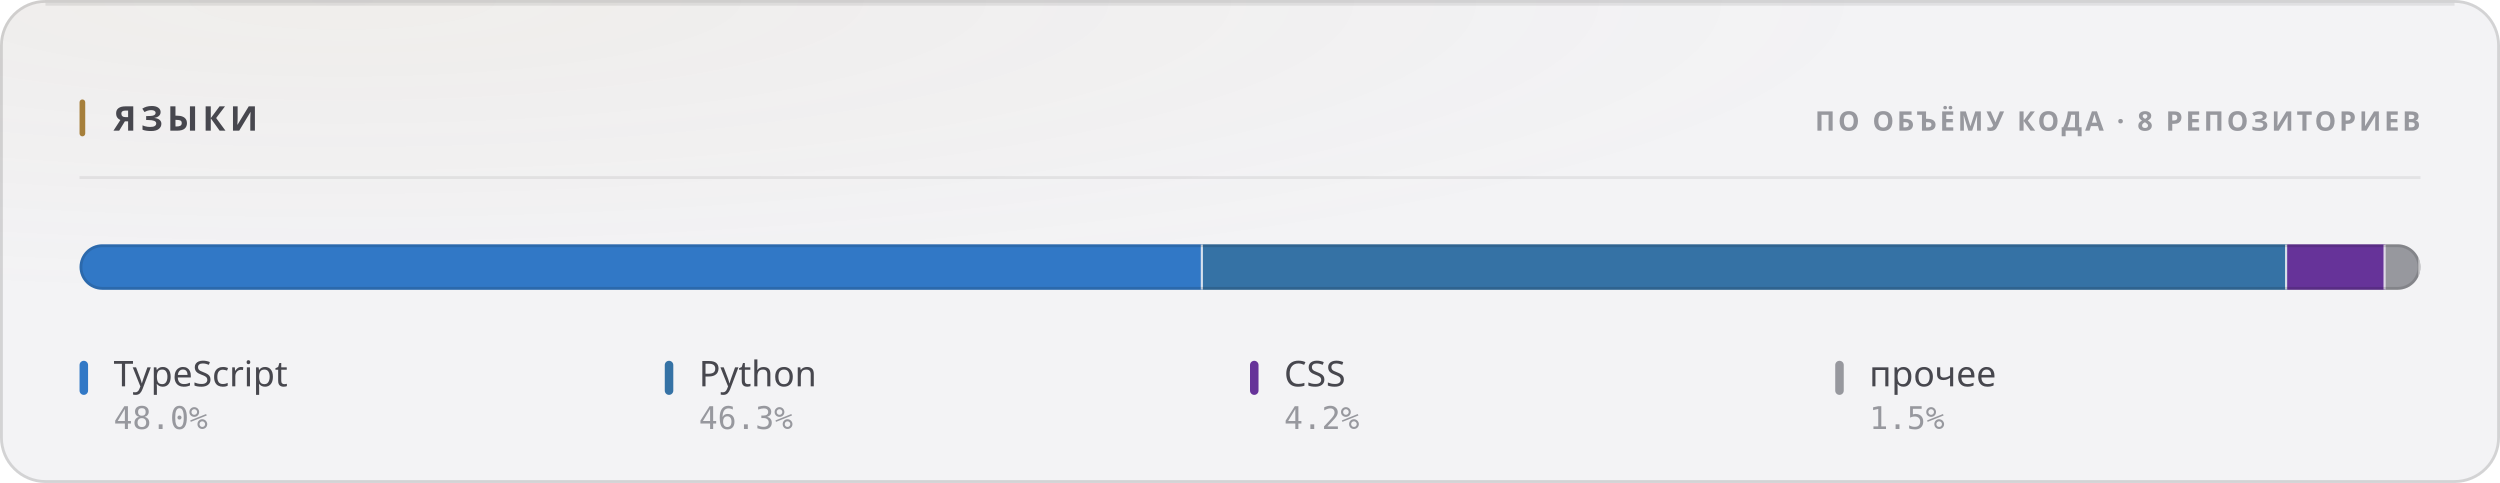
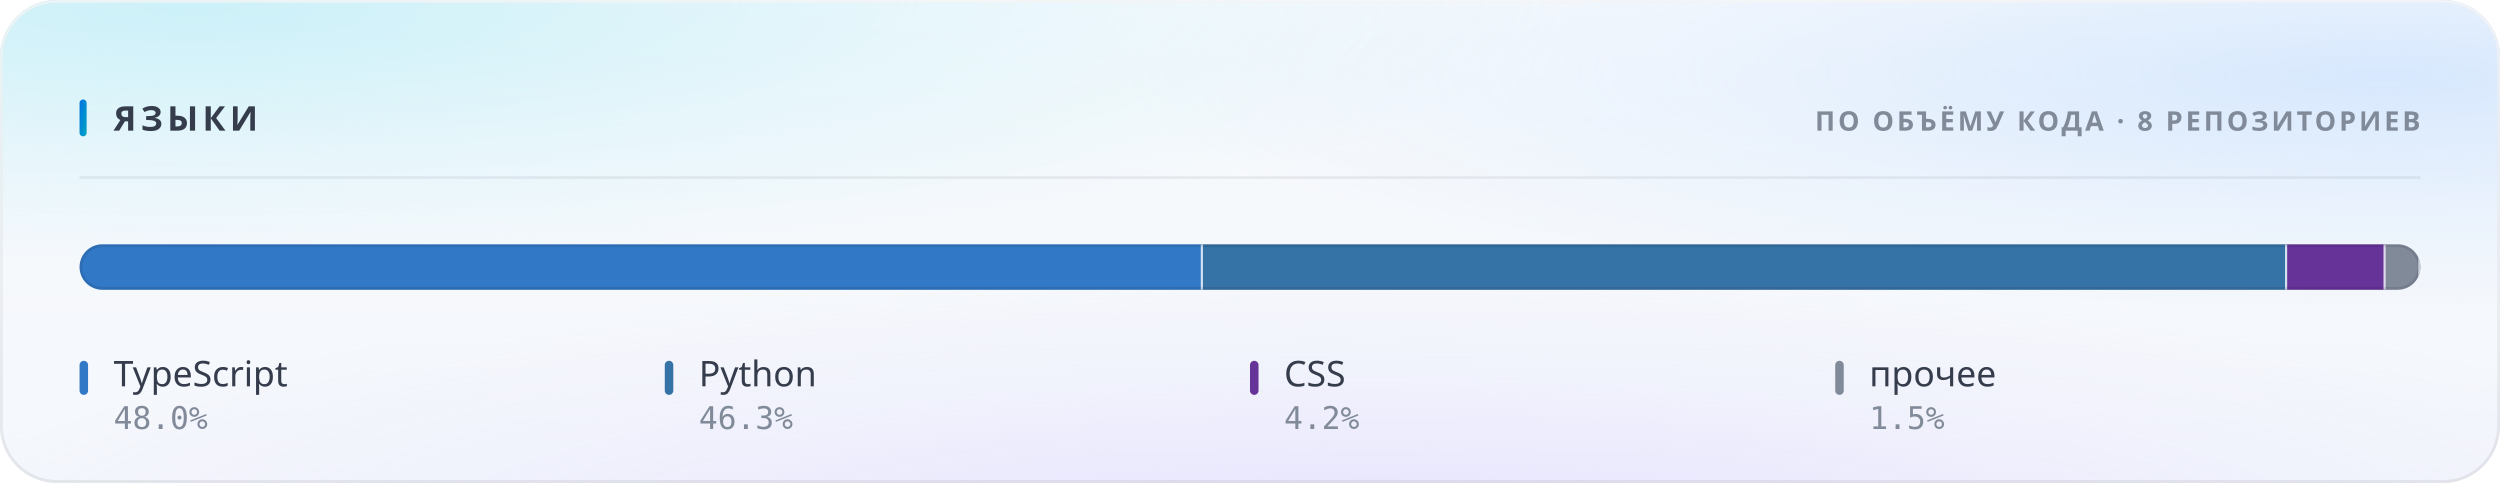
<svg xmlns="http://www.w3.org/2000/svg" width="880" height="170" viewBox="0 0 880 170" role="img">
  <style>
  text { font-family: -apple-system, BlinkMacSystemFont, 'Segoe UI', 'Noto Sans', Helvetica, Arial, sans-serif; }
  .mono { font-family: ui-monospace, 'SF Mono', 'Cascadia Mono', 'DejaVu Sans Mono', Menlo, Consolas, monospace; font-variant-numeric: tabular-nums; }
  .caps { letter-spacing: .1em; text-transform: uppercase; }

  @keyframes sheen  { from { transform: translateX(-120%); } to { transform: translateX(260%); } }
  @keyframes rise   { from { opacity: 0; transform: translateY(6px); } to { opacity: 1; transform: none; } }
  @keyframes slide  { from { opacity: 0; transform: translateX(-8px); } to { opacity: 1; transform: none; } }
  @keyframes grow   { from { transform: scaleY(0); } to { transform: scaleY(1); } }
  @keyframes widen  { from { transform: scaleX(0); } to { transform: scaleX(1); } }
  @keyframes draw   { from { stroke-dashoffset: 200; } to { stroke-dashoffset: 0; } }

  .sheen { animation: sheen 5.5s cubic-bezier(.45,0,.2,1) infinite; }
  .rise  { animation: rise .5s cubic-bezier(.16,1,.3,1) both; }
  .slide { animation: slide .42s cubic-bezier(.16,1,.3,1) both; }
  .bar   { transform-box: fill-box; transform-origin: 50% 100%;
           animation: grow .62s cubic-bezier(.16,1,.3,1) both; }
  .fill  { transform-box: fill-box; transform-origin: 0% 50%;
           animation: widen .8s cubic-bezier(.16,1,.3,1) both; }
  /* The hidden start state lives in the keyframes, never in the static rule.
     A renderer that ignores CSS animations then falls back to the FINISHED
     state — a drawn line, visible text — instead of an empty panel. */
  .spark { stroke-dasharray: 200;
           animation: draw 1.1s cubic-bezier(.16,1,.3,1) both; }

  @media (prefers-reduced-motion: reduce) {
    .sheen { animation: none; opacity: 0; }
    .rise, .slide, .bar, .fill, .spark { animation: none; opacity: 1; transform: none;
                                         stroke-dashoffset: 0; }
  }</style>
  <defs>
-     <filter id="grain1" x="0" y="0" width="100%" height="100%">
-       <feTurbulence type="fractalNoise" baseFrequency="0.82" numOctaves="3" stitchTiles="stitch" />
-       <feColorMatrix type="saturate" values="0" />
-     </filter>
-     <radialGradient id="wash2" cx="14%" cy="0%" r="62%">
-       <stop offset="0%" stop-color="#a67f3b" stop-opacity="0.05" />
-       <stop offset="100%" stop-color="#a67f3b" stop-opacity="0" />
+     <linearGradient id="accent1" x1="0" y1="0" x2="1" y2="1">
+       <stop offset="0%" stop-color="#0071e0" />
+       <stop offset="100%" stop-color="#00a7c4" />
+     </linearGradient>
+     <radialGradient id="aurora5" cx="0.08" cy="0" r="0.55">
+       <stop offset="0%" stop-color="#61d7ed" stop-opacity="0.55" />
+       <stop offset="55%" stop-color="#61d7ed" stop-opacity="0.193" />
+       <stop offset="100%" stop-color="#61d7ed" stop-opacity="0" />
    </radialGradient>
-     <clipPath id="barclip3">
+     <radialGradient id="aurora6" cx="0.95" cy="0.15" r="0.5">
+       <stop offset="0%" stop-color="#6badff" stop-opacity="0.4" />
+       <stop offset="55%" stop-color="#6badff" stop-opacity="0.14" />
+       <stop offset="100%" stop-color="#6badff" stop-opacity="0" />
+     </radialGradient>
+     <radialGradient id="aurora7" cx="0.55" cy="1.15" r="0.6">
+       <stop offset="0%" stop-color="#bda6ff" stop-opacity="0.35" />
+       <stop offset="55%" stop-color="#bda6ff" stop-opacity="0.122" />
+       <stop offset="100%" stop-color="#bda6ff" stop-opacity="0" />
+     </radialGradient>
+     <linearGradient id="glass2" x1="0" y1="0" x2="0" y2="1">
+       <stop offset="0%" stop-color="#ffffff" stop-opacity="0.45" />
+       <stop offset="100%" stop-color="#ffffff" stop-opacity="0.168" />
+     </linearGradient>
+     <linearGradient id="rim3" x1="0" y1="0" x2="0" y2="1">
+       <stop offset="0%" stop-color="#ffffff" stop-opacity="0.7" />
+       <stop offset="100%" stop-color="#ffffff" stop-opacity="0.175" />
+     </linearGradient>
+     <linearGradient id="spec4" x1="0" y1="0" x2="1" y2="0">
+       <stop offset="0%" stop-color="#ffffff" stop-opacity="0" />
+       <stop offset="35%" stop-color="#ffffff" stop-opacity="0.8" />
+       <stop offset="70%" stop-color="#ffffff" stop-opacity="0.28" />
+       <stop offset="100%" stop-color="#ffffff" stop-opacity="0" />
+     </linearGradient>
+     <clipPath id="barclip8">
      <rect x="28" y="86" width="824" height="16" rx="8" />
    </clipPath>
  </defs>
-   <rect width="880" height="170" rx="16" fill="#f3f3f5" />
-   <rect width="880" height="170" rx="16" fill="url(#wash2)" />
-   <rect width="880" height="170" rx="16" filter="url(#grain1)" opacity="0.035" style="mix-blend-mode:overlay" />
-   <rect x=".5" y=".5" width="879" height="169" rx="15.5" fill="none" stroke="rgba(10,10,12,0.14)" />
-   <path d="M16 1.5 H864" stroke="rgba(10,10,12,0.08)" stroke-width="1" fill="none" />
-   <rect x="28" y="35" width="2" height="13" rx="1" fill="#a67f3b" />
-   <text x="40" y="46" font-size="12" font-weight="700" fill="#47474e" letter-spacing="0.13em">ЯЗЫКИ</text>
-   <text x="852" y="46" font-size="9.5" font-weight="600" fill="#97989e" text-anchor="end" letter-spacing="0.11em">ПО ОБЪЁМУ КОДА · 8 РЕПОЗИТОРИЕВ</text>
-   <path d="M28 62.5 H852" stroke="rgba(10,10,12,0.07)" stroke-width="1" />
-   <g clip-path="url(#barclip3)">
+   <rect width="880" height="170" rx="20" fill="#f2f6fb" />
+   <rect width="880" height="170" rx="20" fill="url(#aurora5)" />
+   <rect width="880" height="170" rx="20" fill="url(#aurora6)" />
+   <rect width="880" height="170" rx="20" fill="url(#aurora7)" />
+   <rect width="880" height="170" rx="20" fill="url(#glass2)" />
+   <rect x=".5" y=".5" width="879" height="169" rx="19.5" fill="none" stroke="rgba(10,16,36,0.1)" />
+   <rect x=".5" y=".5" width="879" height="169" rx="19.5" fill="none" stroke="url(#rim3)" />
+   <path d="M20 1 H860" stroke="url(#spec4)" stroke-width="1.2" fill="none" />
+   <rect x="28" y="35" width="2.5" height="13" rx="1.25" fill="url(#accent1)" />
+   <text x="40" y="46" font-size="12" font-weight="700" fill="#353d4d" letter-spacing="0.13em">ЯЗЫКИ</text>
+   <text x="852" y="46" font-size="9.5" font-weight="600" fill="#818a99" text-anchor="end" letter-spacing="0.11em">ПО ОБЪЁМУ КОДА · 8 РЕПОЗИТОРИЕВ</text>
+   <path d="M28 62.5 H852" stroke="rgba(10,16,36,0.06)" stroke-width="1" />
+   <g clip-path="url(#barclip8)">
    <g class="fill">
      <rect x="28.00" y="86" width="395.43" height="16" fill="#3178c6" />
-       <rect x="422.68" y="86" width="1.5" height="16" fill="#f3f3f5" opacity=".85" />
+       <rect x="422.68" y="86" width="1.5" height="16" fill="#f2f6fb" opacity=".85" />
      <rect x="423.43" y="86" width="381.65" height="16" fill="#3572A5" />
-       <rect x="804.33" y="86" width="1.5" height="16" fill="#f3f3f5" opacity=".85" />
+       <rect x="804.33" y="86" width="1.5" height="16" fill="#f2f6fb" opacity=".85" />
      <rect x="805.08" y="86" width="34.66" height="16" fill="#663399" />
-       <rect x="838.99" y="86" width="1.5" height="16" fill="#f3f3f5" opacity=".85" />
-       <rect x="839.74" y="86" width="12.26" height="16" fill="#97989e" />
-       <rect x="851.25" y="86" width="1.5" height="16" fill="#f3f3f5" opacity=".85" />
+       <rect x="838.99" y="86" width="1.5" height="16" fill="#f2f6fb" opacity=".85" />
+       <rect x="839.74" y="86" width="12.26" height="16" fill="#818a99" />
+       <rect x="851.25" y="86" width="1.5" height="16" fill="#f2f6fb" opacity=".85" />
    </g>
  </g>
-   <rect x="28.5" y="86.5" width="823" height="15" rx="7.5" fill="none" stroke="rgba(10,10,12,0.14)" />
+   <rect x="28.5" y="86.5" width="823" height="15" rx="7.5" fill="none" stroke="rgba(10,16,36,0.1)" />
  <g class="rise" opacity="1" style=" animation-delay:0.200s;">
    <rect x="28" y="127" width="3" height="12" rx="1.5" fill="#3178c6" />
-     <text x="40" y="136" font-size="12.5" font-weight="500" fill="#47474e">TypeScript</text>
-     <text x="40" y="151" font-size="11" font-weight="400" fill="#97989e" class="mono">48.0%</text>
+     <text x="40" y="136" font-size="12.5" font-weight="500" fill="#353d4d">TypeScript</text>
+     <text x="40" y="151" font-size="11" font-weight="400" fill="#818a99" class="mono">48.0%</text>
  </g>
  <g class="rise" opacity="1" style=" animation-delay:0.240s;">
    <rect x="234" y="127" width="3" height="12" rx="1.5" fill="#3572A5" />
-     <text x="246" y="136" font-size="12.5" font-weight="500" fill="#47474e">Python</text>
-     <text x="246" y="151" font-size="11" font-weight="400" fill="#97989e" class="mono">46.3%</text>
+     <text x="246" y="136" font-size="12.5" font-weight="500" fill="#353d4d">Python</text>
+     <text x="246" y="151" font-size="11" font-weight="400" fill="#818a99" class="mono">46.3%</text>
  </g>
  <g class="rise" opacity="1" style=" animation-delay:0.280s;">
    <rect x="440" y="127" width="3" height="12" rx="1.5" fill="#663399" />
-     <text x="452" y="136" font-size="12.5" font-weight="500" fill="#47474e">CSS</text>
-     <text x="452" y="151" font-size="11" font-weight="400" fill="#97989e" class="mono">4.2%</text>
+     <text x="452" y="136" font-size="12.5" font-weight="500" fill="#353d4d">CSS</text>
+     <text x="452" y="151" font-size="11" font-weight="400" fill="#818a99" class="mono">4.2%</text>
  </g>
  <g class="rise" opacity="1" style=" animation-delay:0.320s;">
-     <rect x="646" y="127" width="3" height="12" rx="1.5" fill="#97989e" />
-     <text x="658" y="136" font-size="12.5" font-weight="500" fill="#47474e">прочее</text>
-     <text x="658" y="151" font-size="11" font-weight="400" fill="#97989e" class="mono">1.5%</text>
+     <rect x="646" y="127" width="3" height="12" rx="1.5" fill="#818a99" />
+     <text x="658" y="136" font-size="12.5" font-weight="500" fill="#353d4d">прочее</text>
+     <text x="658" y="151" font-size="11" font-weight="400" fill="#818a99" class="mono">1.5%</text>
  </g>
</svg>
